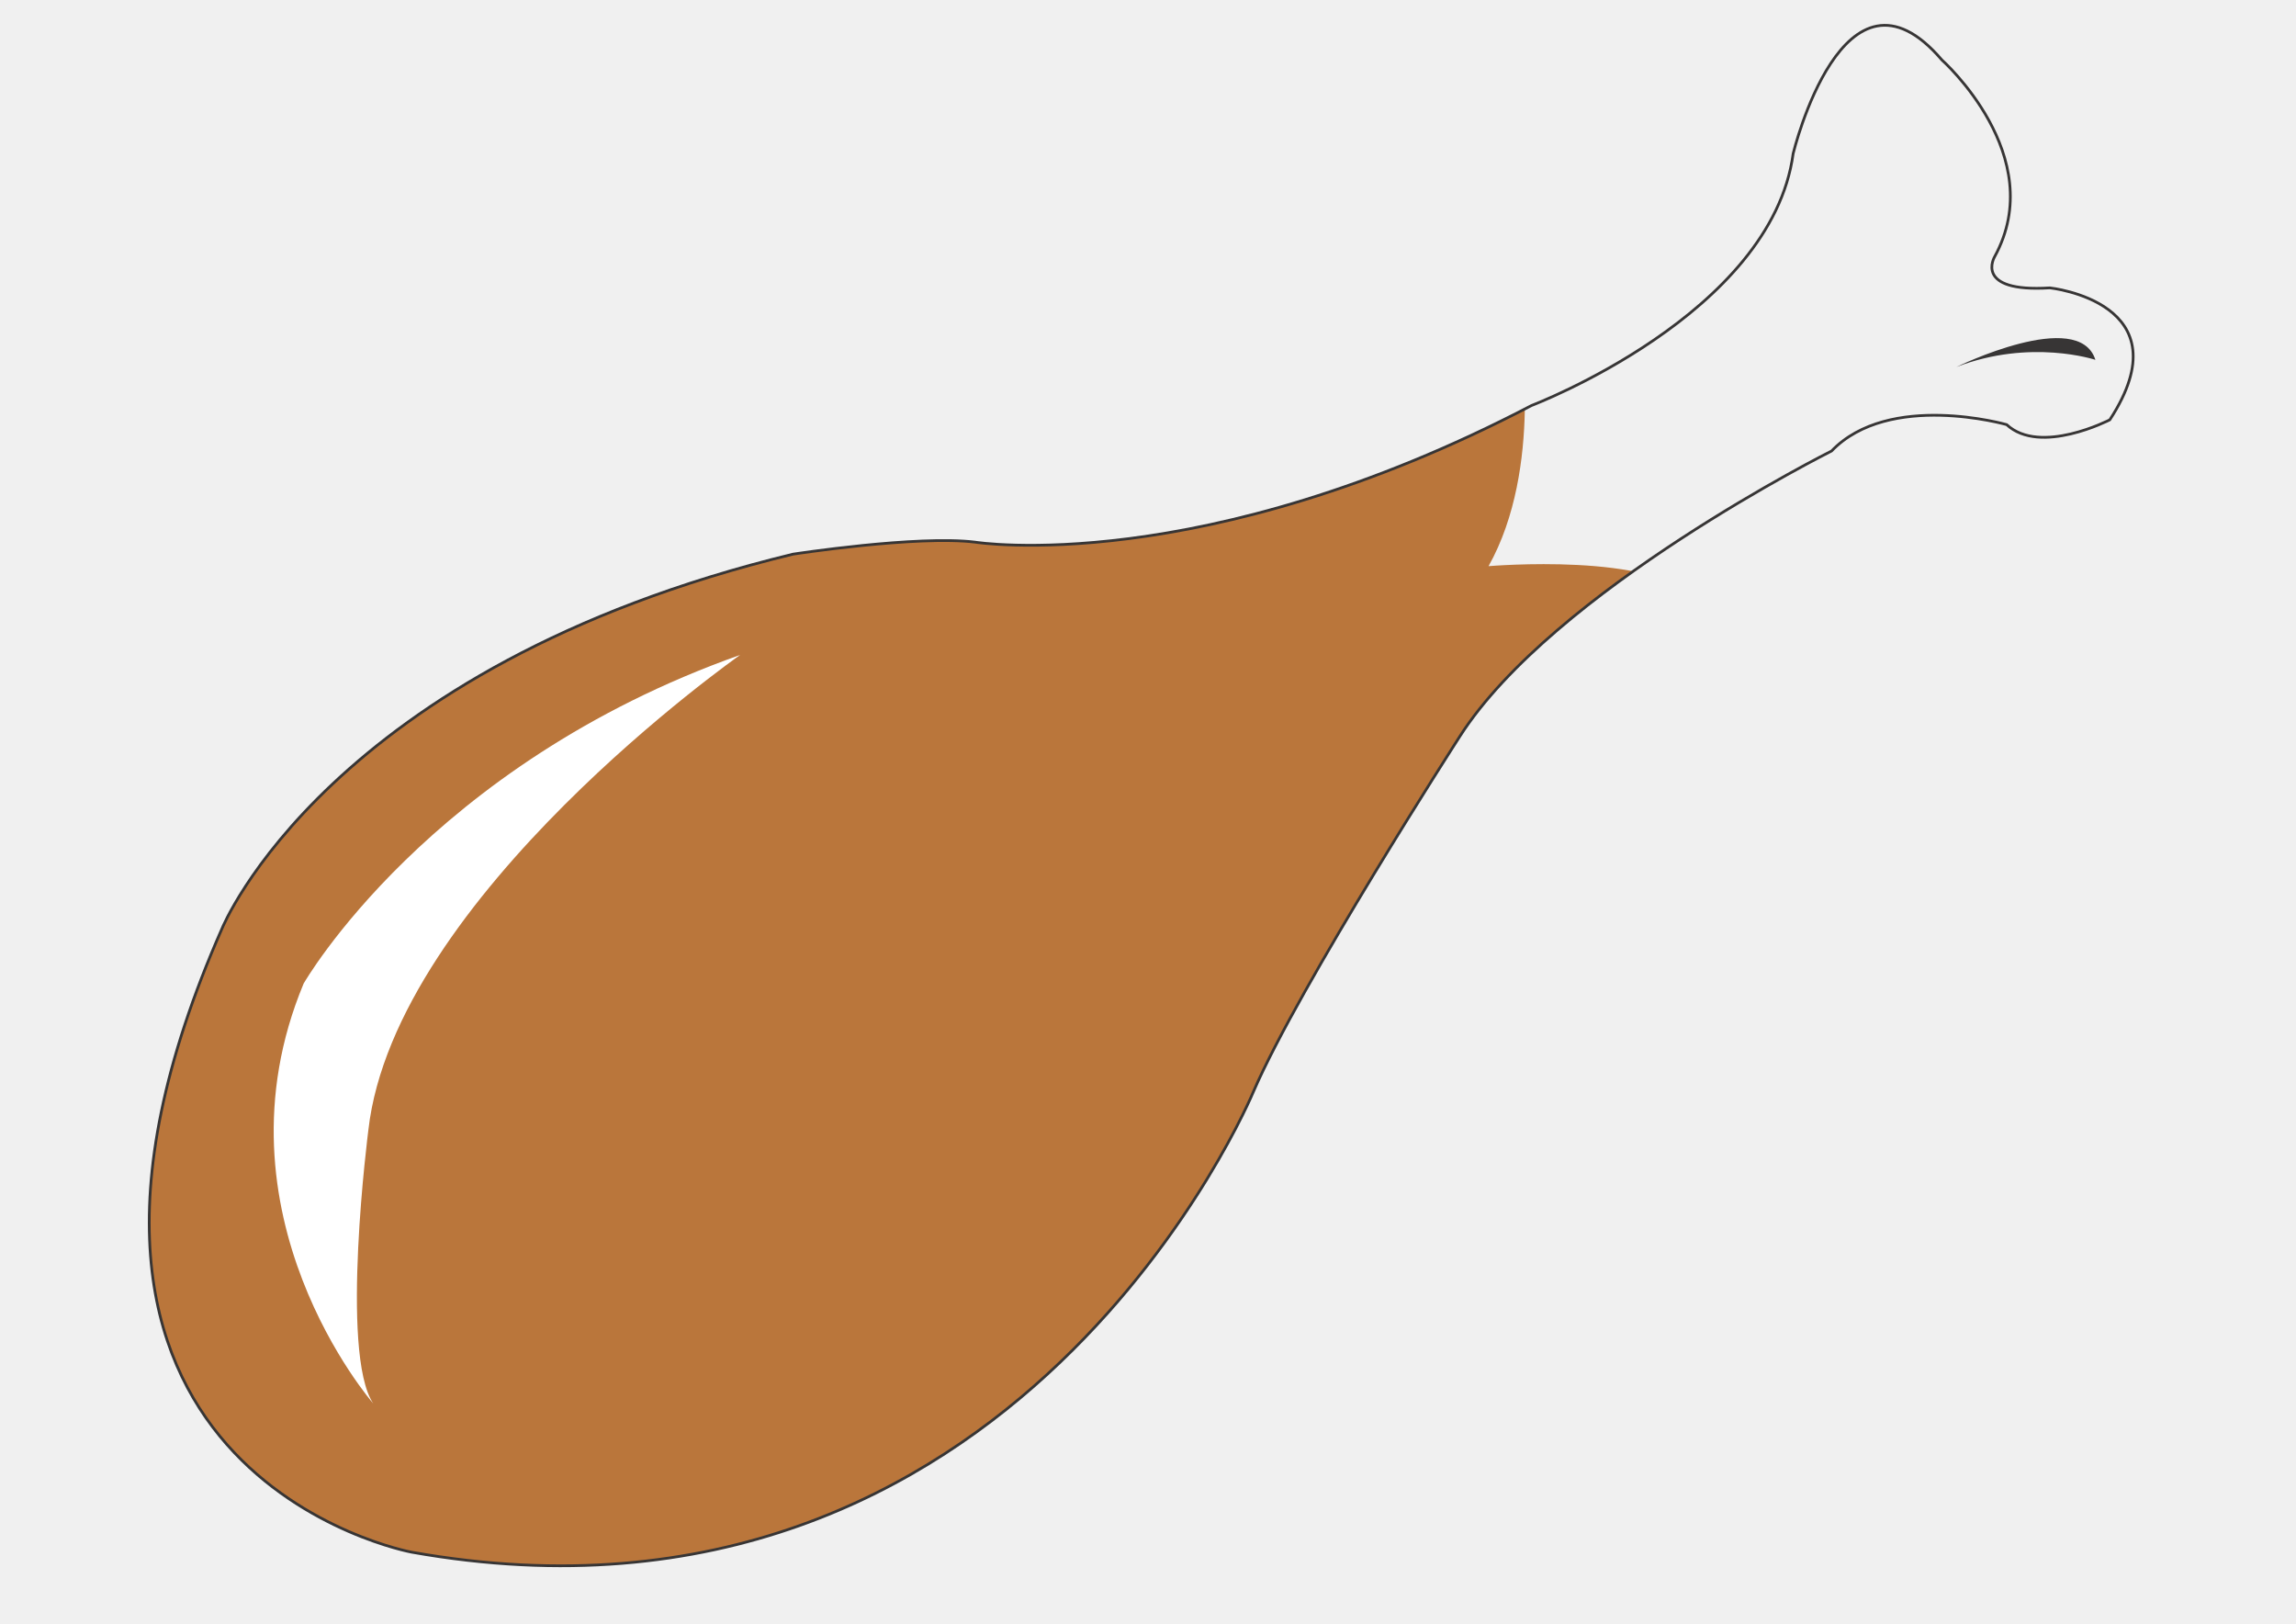
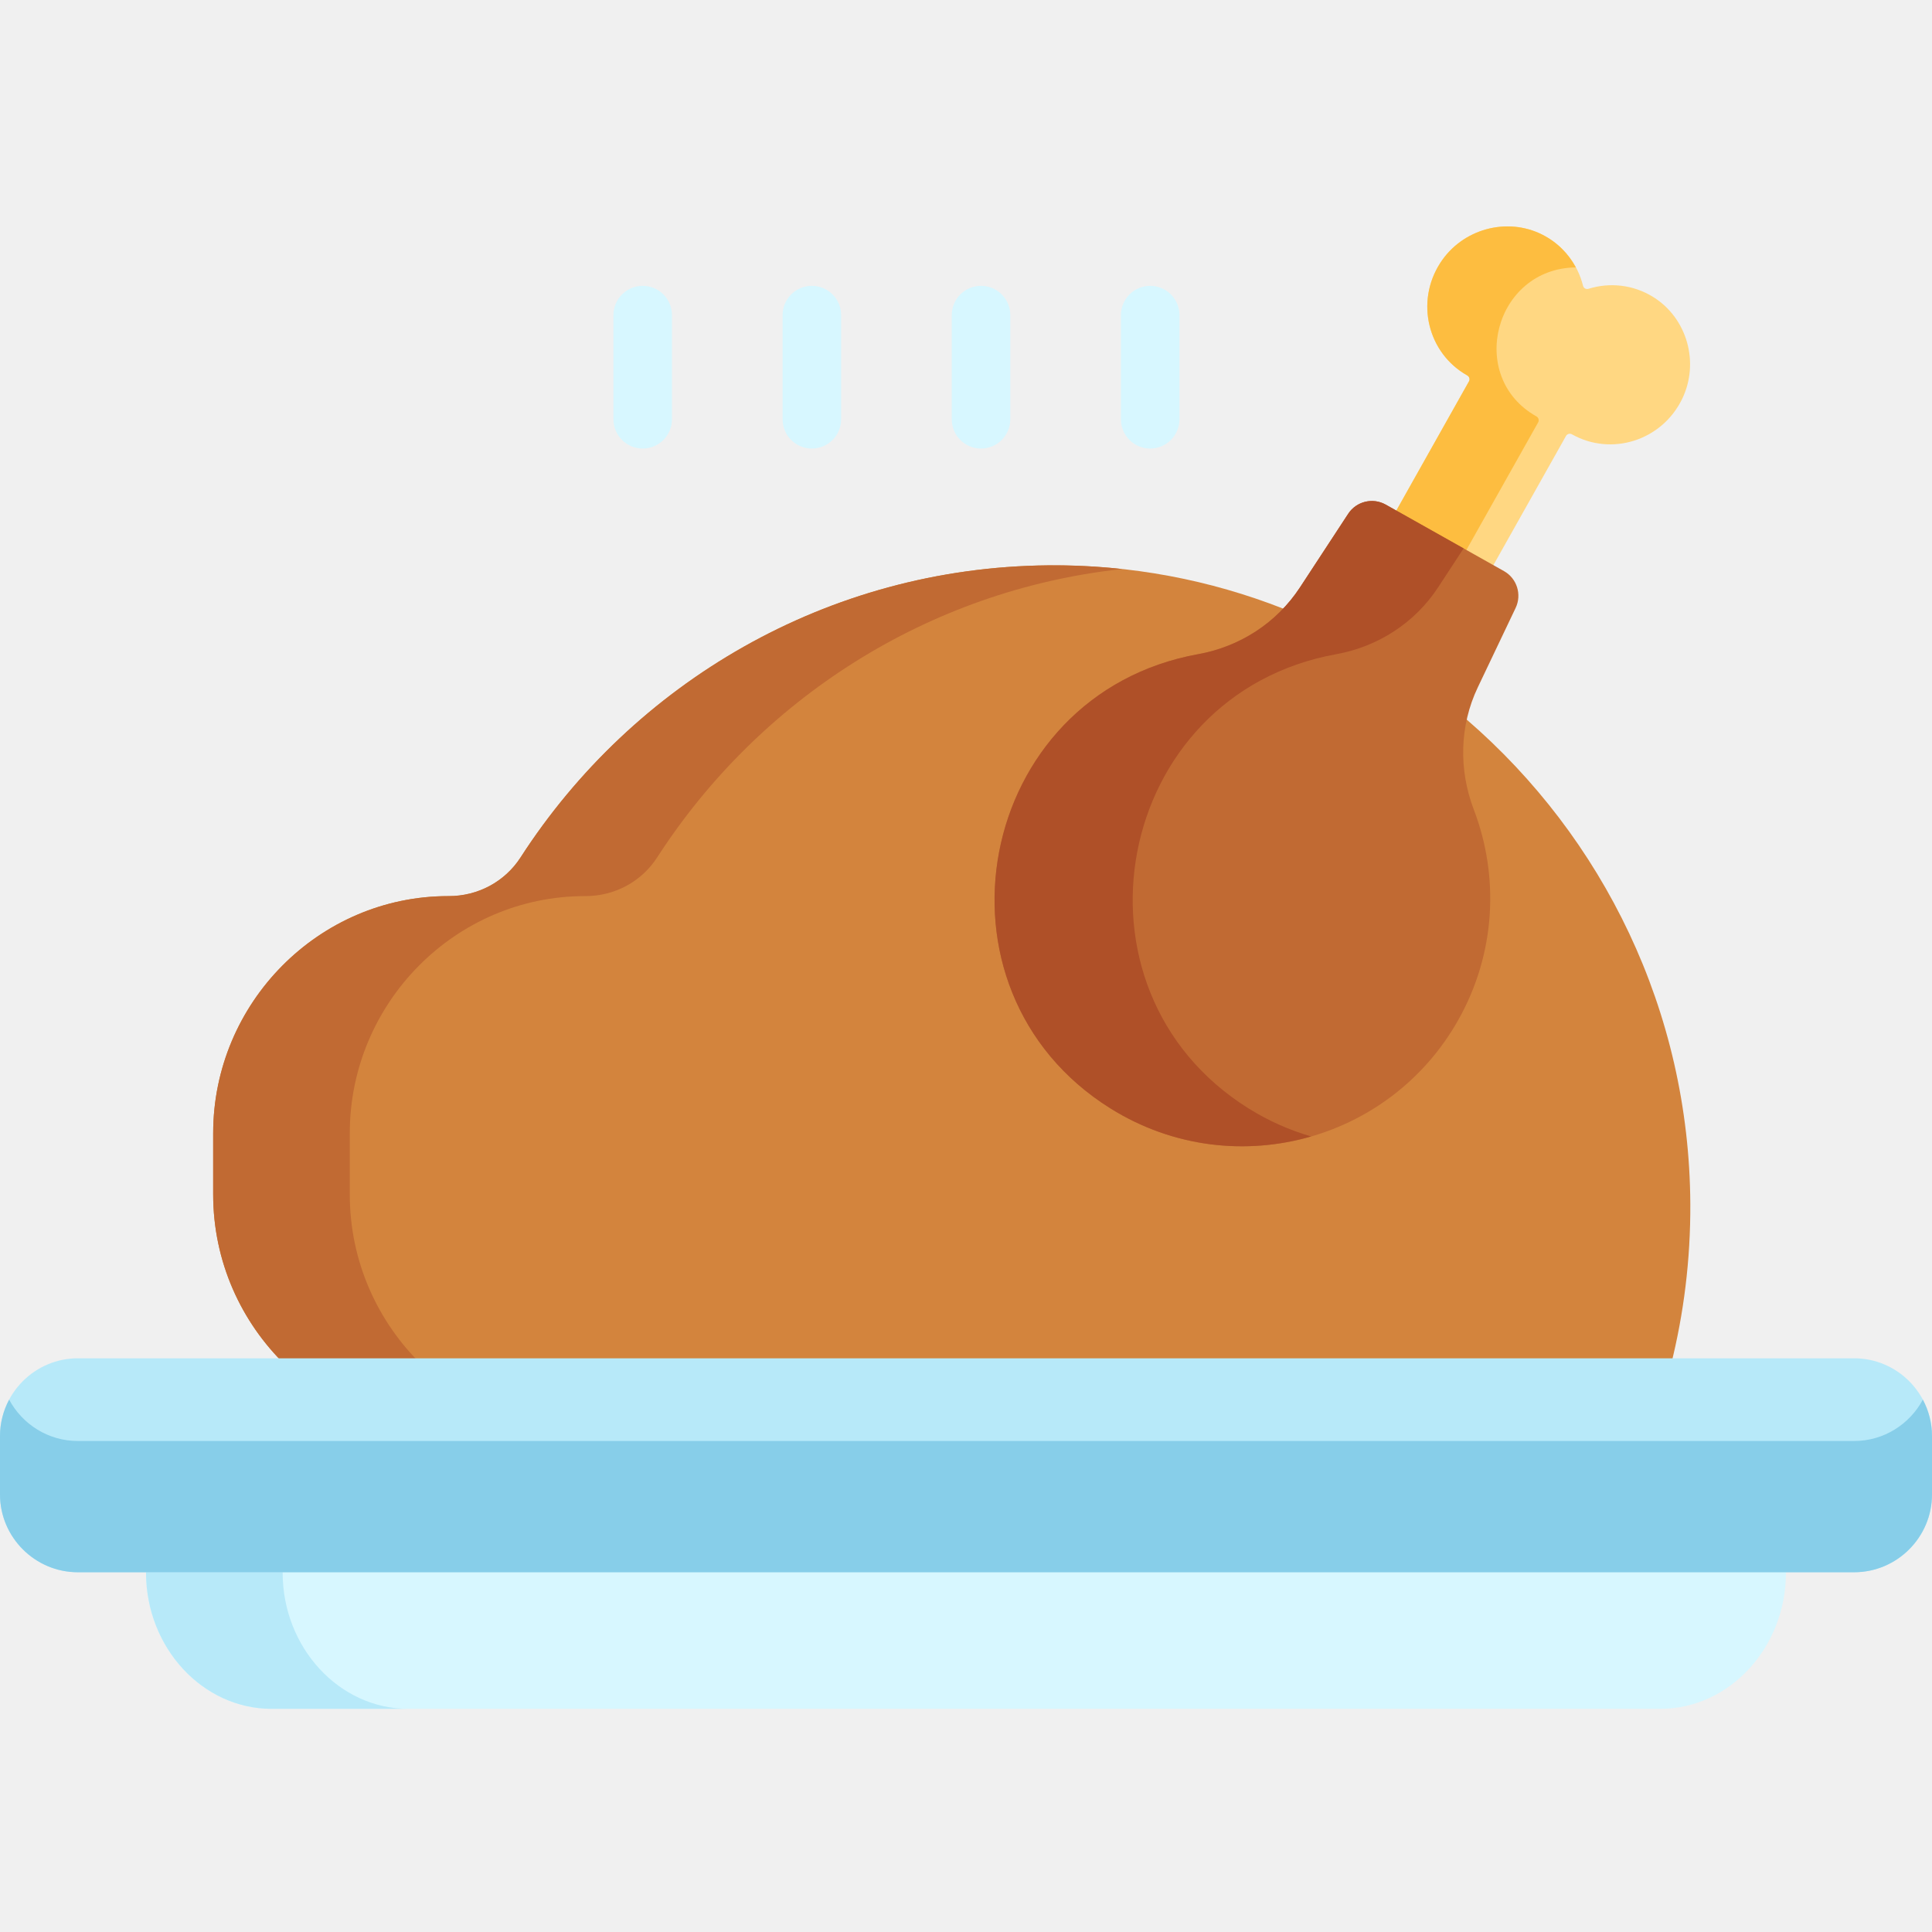
- <svg xmlns="http://www.w3.org/2000/svg" viewBox="0 0 1122.52 793.701" height="793.701" width="1122.52" xml:space="preserve" id="svg2" version="1.1">
-   <defs id="defs6">
-     <clipPath id="clipPath18" clipPathUnits="userSpaceOnUse">
-       <path id="path16" d="m 657.512,538.99 c -7.916,-58.929 -95.868,-92.35 -95.868,-92.35 v 0 C 440.27,383.314 357.596,396.508 357.596,396.508 v 0 c -21.109,2.638 -66.843,-4.399 -66.843,-4.399 v 0 C 120.128,350.771 81.426,254.904 81.426,254.904 v 0 C -6.527,55.252 150.908,26.228 150.908,26.228 v 0 c 222.518,-39.579 308.711,168.868 308.711,168.868 v 0 c 16.711,38.696 75.64,130.17 75.64,130.17 v 0 c 34.301,53.652 136.325,104.662 136.325,104.662 v 0 c 21.109,21.986 64.206,9.675 64.206,9.675 v 0 c 12.313,-11.432 37.818,1.761 37.818,1.761 v 0 c 28.143,43.095 -21.987,48.375 -21.987,48.375 v 0 c -28.145,-1.761 -20.23,11.431 -20.23,11.431 v 0 c 20.227,36.94 -19.348,72.122 -19.348,72.122 v 0 c -7.798,9.129 -14.771,12.706 -20.915,12.705 v 0 C 668.86,585.993 657.512,538.99 657.512,538.99" />
-     </clipPath>
-     <clipPath id="clipPath30" clipPathUnits="userSpaceOnUse">
-       <path id="path28" d="M 0,595.276 H 841.89 V 0 H 0 Z" />
-     </clipPath>
-   </defs>
-   <g transform="matrix(1.333333,0,0,-1.333333,0,793.7013)" id="g10">
-     <g id="g12">
-       <g clip-path="url(#clipPath18)" id="g14">
-         <g transform="translate(557.2461,474.7842)" id="g20">
-           <path id="path22" style="fill:#ba763b;fill-opacity:1;fill-rule:nonzero;stroke:none" d="m 0,0 c 0,0 8.797,-51.015 -11.433,-87.073 0,0 61.568,5.279 75.639,-12.312 l -115.218,-150.398 -68.602,-129.29 -139.844,-84.434 -166.23,-5.277 -105.542,73.88 2.638,134.566 92.35,126.651 176.784,73.88 z" />
-         </g>
-       </g>
-     </g>
-     <g id="g24">
-       <g clip-path="url(#clipPath30)" id="g26">
-         <g transform="translate(671.5889,429.9282)" id="g32">
-           <path id="path34" style="fill:none;stroke:#373535;stroke-width:1;stroke-linecap:butt;stroke-linejoin:miter;stroke-miterlimit:4;stroke-dasharray:none;stroke-opacity:1" d="m 0,0 c 0,0 -102.025,-51.01 -136.327,-104.662 0,0 -58.931,-91.474 -75.641,-130.171 0,0 -86.194,-208.446 -308.711,-168.868 0,0 -157.433,29.025 -69.482,228.677 0,0 38.702,95.867 209.328,137.205 0,0 45.735,7.037 66.843,4.399 0,0 82.675,-13.193 204.049,50.132 0,0 87.95,33.423 95.866,92.35 0,0 18.47,76.519 54.532,34.301 0,0 39.575,-35.18 19.348,-72.12 0,0 -7.916,-13.193 20.231,-11.435 0,0 50.129,-5.277 21.985,-48.373 0,0 -25.502,-13.193 -37.817,-1.76 C 64.204,9.675 21.108,21.986 0,0 Z" />
-         </g>
-         <g transform="translate(717.3203,460.7139)" id="g36">
-           <path id="path38" style="fill:#373535;fill-opacity:1;fill-rule:nonzero;stroke:none" d="M 0,0 C 0,0 44.858,21.988 51.013,2.639 51.013,2.639 27.264,10.554 0,0" />
-         </g>
-         <g transform="translate(271.4023,355.1694)" id="g40">
-           <path id="path42" style="fill:#ffffff;fill-opacity:1;fill-rule:nonzero;stroke:none" d="m 0,0 c 0,0 -126.649,-88.833 -136.326,-174.145 0,0 -10.554,-81.796 1.759,-100.266 0,0 -60.685,69.484 -25.506,153.917 0,0 45.736,80.034 160.073,120.494" />
-         </g>
-       </g>
-     </g>
+ <svg xmlns="http://www.w3.org/2000/svg" height="512pt" viewBox="0 -60 512.001 512" width="512pt">
+   <path d="m388.848 39.504c.555.309.758 1.012.441 1.57l-19.75 35.125 25.719 14.461 19.75-35.125c.316-.559 1.02-.75 1.574-.438.004.004.008.004.012.008 10.438 5.871 23.828 1.691 29.195-9.391 4.66-9.621 1.324-21.391-7.637-26.984-5.371-3.352-11.633-3.93-17.211-2.188-.613.191-1.258-.172-1.414-.793-1.41-5.672-5.156-10.723-10.812-13.57-9.43-4.754-21.223-1.488-27.023 7.492-6.68 10.344-3.293 23.957 7.148 29.824.004.004.004.004.008.008zm0 0" fill="#ffd782" />
+   <path d="m369.539 76.199 18.57 10.441 19.516-34.703c.316-.562.109-1.262-.441-1.574-.004-.004-.008-.004-.012-.008-18.621-10.469-11.082-39.254 10.445-39.488-1.941-3.609-4.941-6.695-8.902-8.691-9.43-4.75-21.223-1.484-27.023 7.496-6.68 10.344-3.293 23.953 7.148 29.824 0 .004.004.004.008.008.555.309.758 1.012.441 1.57zm0 0" fill="#fdbd40" />
+   <path d="m388.773 130.766-48.66-29.453c-19.348-7.602-40.391-11.695-62.344-11.492-58.566.543-109.996 31.211-139.805 77.395-4.195 6.496-11.367 10.277-19.051 10.262-.039 0-.082 0-.125 0-34.262 0-62.293 28.285-62.293 62.852v16.23c0 17.746 7.398 33.824 19.227 45.281h367.07c3.43-13.664 5.23-27.988 5.16-42.746-.242-51.258-23.223-97.262-59.18-128.328zm0 0" fill="#d3843d" />
+   <path d="m92.695 240.328c0-34.57 28.035-62.852 62.297-62.852h.125c7.684.016 14.855-3.77 19.047-10.266 26.957-41.762 71.598-70.832 123.207-76.414-6.438-.703-12.977-1.039-19.602-.977-58.57.543-110 31.211-139.809 77.395-4.191 6.496-11.363 10.277-19.047 10.262-.043 0-.086 0-.129 0-34.262 0-62.293 28.285-62.293 62.852v16.23c0 17.746 7.402 33.824 19.227 45.281h36.207c-11.828-11.457-19.23-27.535-19.23-45.281zm0 0" fill="#c16a33" />
+   <g fill="#d7f7ff">
+     <path d="m170.324 58.871c-4.285 0-7.758-3.473-7.758-7.758v-27.602c0-4.285 3.473-7.758 7.758-7.758 4.285 0 7.758 3.473 7.758 7.758v27.602c0 4.285-3.473 7.758-7.758 7.758zm0 0" />
+     <path d="m215.152 58.871c-4.285 0-7.758-3.473-7.758-7.758v-27.602c0-4.285 3.473-7.758 7.758-7.758s7.758 3.473 7.758 7.758v27.602c0 4.285-3.473 7.758-7.758 7.758zm0 0" />
+     <path d="m259.984 58.871c-4.285 0-7.758-3.473-7.758-7.758v-27.602c0-4.285 3.473-7.758 7.758-7.758s7.758 3.473 7.758 7.758v27.602c0 4.285-3.473 7.758-7.758 7.758zm0 0" />
+     <path d="m304.816 58.871c-4.285 0-7.758-3.473-7.758-7.758v-27.602c0-4.285 3.473-7.758 7.758-7.758s7.758 3.473 7.758 7.758v27.602c0 4.285-3.477 7.758-7.758 7.758zm0 0" />
  </g>
+   <path d="m390.578 154.562c-4.023-10.535-3.801-22.219 1.051-32.402l10.031-21.055c1.695-3.559.344-7.824-3.094-9.758l-31.336-17.621c-3.438-1.93-7.781-.871-9.941 2.426l-12.785 19.516c-6.145 9.379-15.918 15.699-26.949 17.688-59.09 10.66-73.871 88.785-23.254 120.398 32.02 20 73.883 9.051 92.18-23.488 9.965-17.723 10.828-38.086 4.098-55.703zm0 0" fill="#c16a33" />
+   <path d="m330.898 233.754c-50.559-31.578-35.875-109.73 23.258-120.395 11.031-1.992 20.805-8.312 26.949-17.688l6.766-10.336-20.641-11.609c-3.434-1.93-7.781-.871-9.941 2.426l-12.785 19.52c-6.141 9.375-15.914 15.695-26.949 17.688-59.09 10.656-73.867 88.785-23.254 120.395 16.629 10.387 35.902 12.406 53.16 7.414-5.688-1.66-11.262-4.105-16.562-7.414zm0 0" fill="#af5028" />
+   <path d="m38.699 353.582v3.18c0 19.855 14.973 36.098 33.273 36.098h368.055c18.297 0 33.27-16.242 33.27-36.098v-3.18zm0 0" fill="#d7f7ff" />
+   <path d="m74.906 356.762v-3.18h-36.207v3.18c0 19.855 14.973 36.098 33.273 36.098h36.203c-18.297 0-33.27-16.242-33.27-36.098zm0 0" fill="#b7e9f9" />
+   <path d="m491.383 299.965h-470.766c-11.34 0-20.617 9.277-20.617 20.617v15.461c0 11.34 9.277 20.617 20.617 20.617h470.766c11.34 0 20.617-9.277 20.617-20.617v-15.461c0-11.34-9.277-20.617-20.617-20.617zm0 0" fill="#b7e9f9" />
+   <path d="m491.383 321.879h-470.766c-7.852 0-14.711-4.453-18.191-10.957-1.543 2.887-2.426 6.172-2.426 9.66v15.461c0 11.34 9.277 20.617 20.617 20.617h470.766c11.34 0 20.617-9.277 20.617-20.617v-15.461c0-3.488-.883-6.773-2.426-9.66-3.48 6.504-10.34 10.957-18.191 10.957zm0 0" fill="#87cee9" />
</svg>
